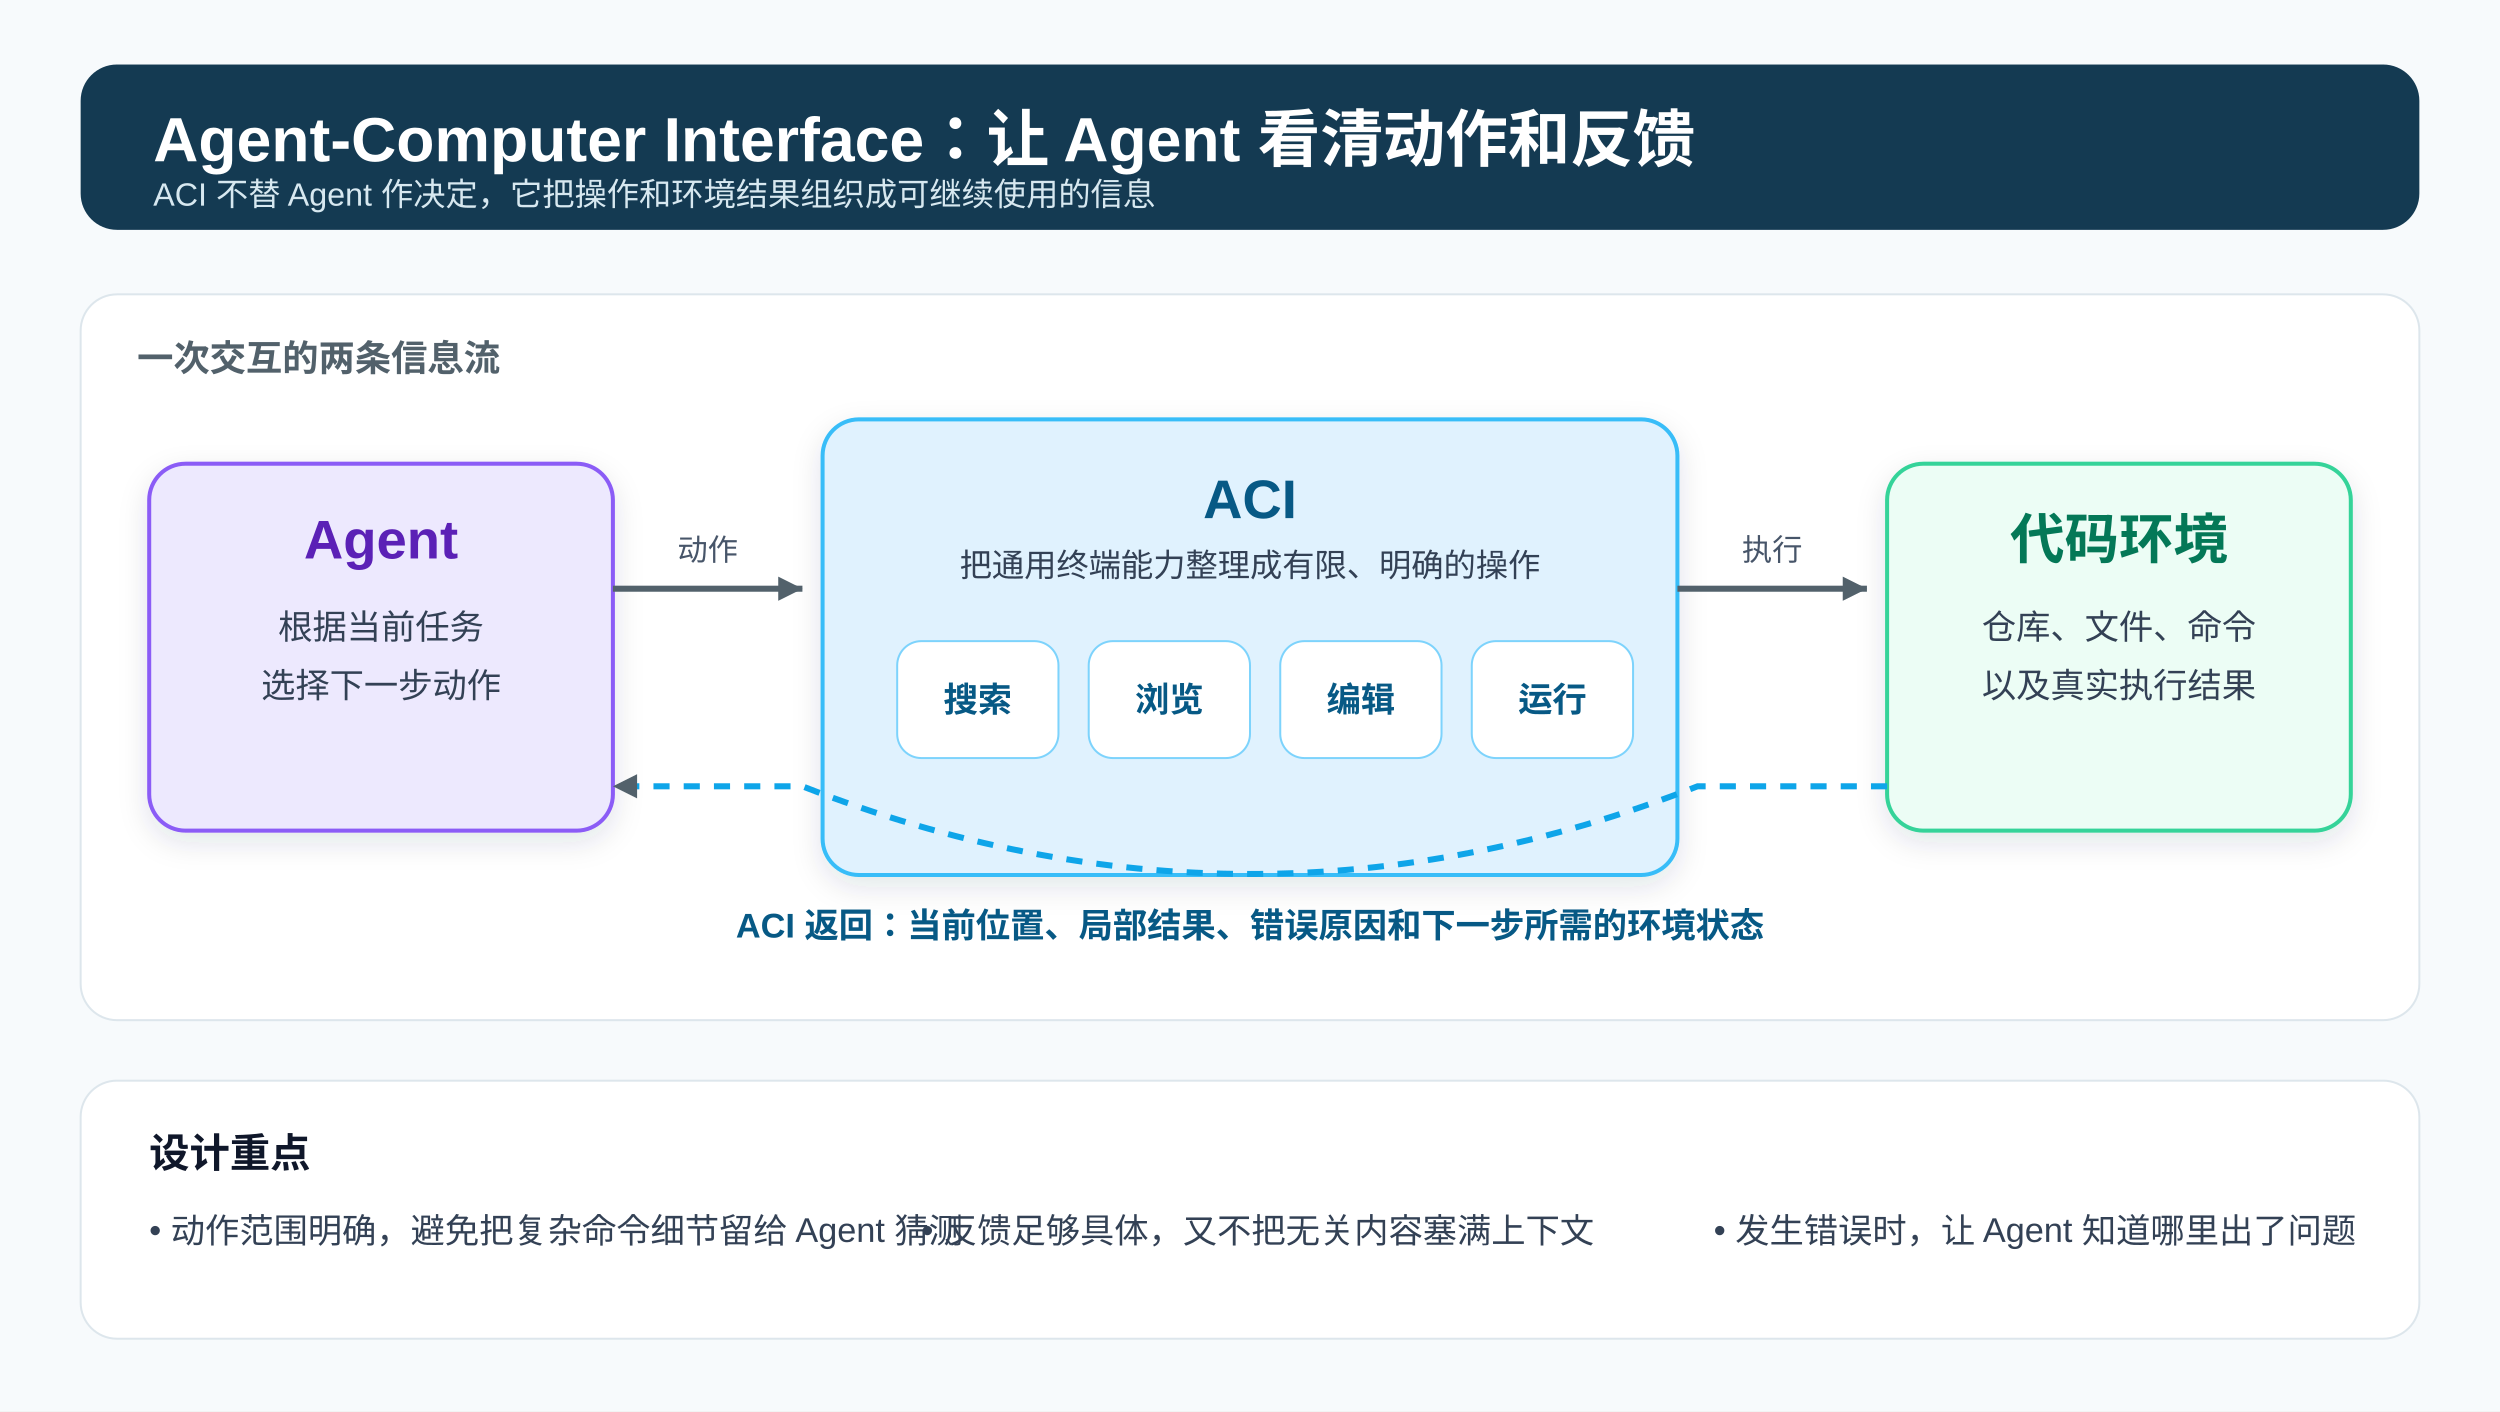
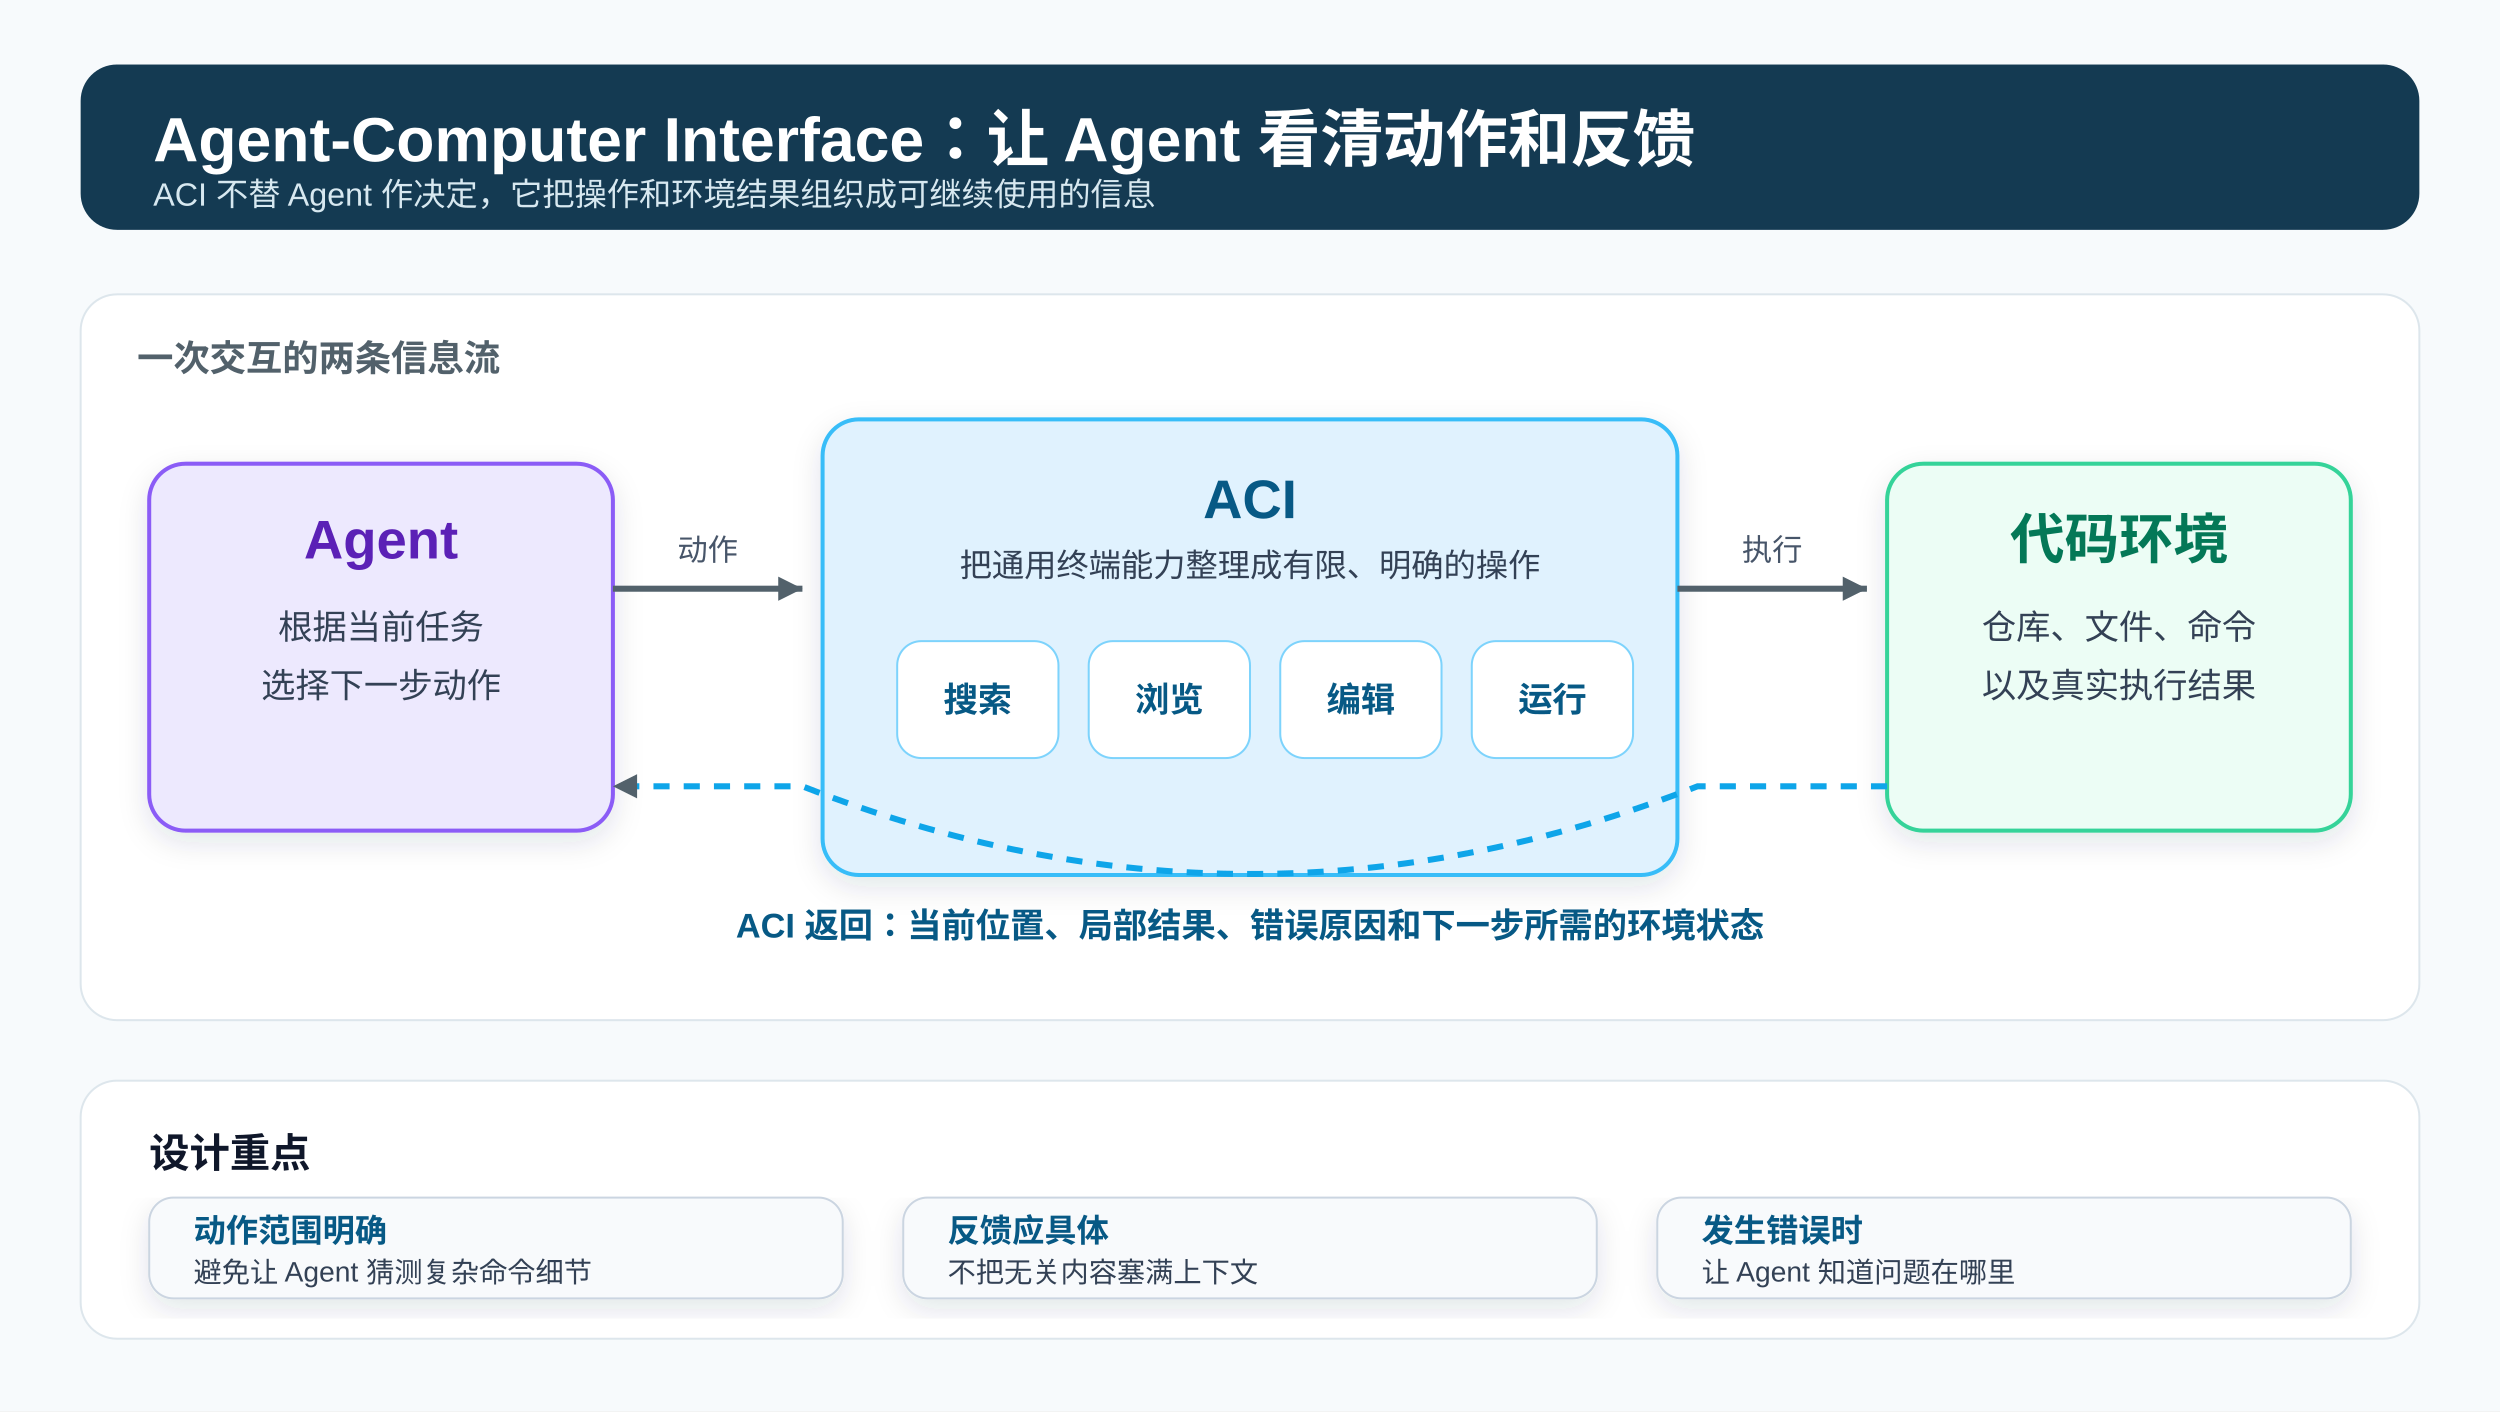
<svg xmlns="http://www.w3.org/2000/svg" width="1240" height="700" viewBox="0 0 1240 700" role="img" aria-labelledby="title desc">
  <defs>
    <marker id="arrow" viewBox="0 0 12 12" markerWidth="12" markerHeight="12" markerUnits="userSpaceOnUse" refX="12" refY="6" orient="auto">
      <path d="M0,0 L12,6 L0,12 Z" fill="#52616B" />
    </marker>
    <filter id="shadow" x="-10%" y="-10%" width="120%" height="130%">
      <feDropShadow dx="0" dy="5" stdDeviation="7" flood-color="#18364A" flood-opacity=".12" />
    </filter>
  </defs>
  <rect width="1240" height="700" fill="#F7FAFC" />
  <rect x="40" y="32" width="1160" height="82" rx="18" fill="#143A52" />
  <text x="76" y="80" font-family="Microsoft YaHei, Noto Sans SC, Arial" font-size="31" font-weight="700" fill="#FFFFFF">Agent-Computer Interface：让 Agent 看清动作和反馈</text>
  <text x="76" y="102" font-family="Microsoft YaHei, Noto Sans SC, Arial" font-size="16" fill="#D7E8F0">ACI 不替 Agent 作决定，它把操作和环境结果组织成可继续使用的信息</text>
  <rect x="40" y="146" width="1160" height="360" rx="18" fill="#FFFFFF" stroke="#DDE6EC" />
  <text x="68" y="184" font-family="Microsoft YaHei, Noto Sans SC, Arial" font-size="18" font-weight="700" fill="#52616B">一次交互的两条信息流</text>
  <g filter="url(#shadow)">
    <rect x="74" y="230" width="230" height="182" rx="18" fill="#EDE9FE" stroke="#8B5CF6" stroke-width="2" />
    <rect x="408" y="208" width="424" height="226" rx="18" fill="#E0F2FE" stroke="#38BDF8" stroke-width="2" />
    <rect x="936" y="230" width="230" height="182" rx="18" fill="#ECFDF5" stroke="#34D399" stroke-width="2" />
  </g>
  <text x="189" y="277" text-anchor="middle" font-family="Microsoft YaHei, Noto Sans SC, Arial" font-size="27" font-weight="700" fill="#5B21B6">Agent</text>
  <text x="189" y="317" text-anchor="middle" font-family="Microsoft YaHei, Noto Sans SC, Arial" font-size="17" fill="#334155">根据当前任务</text>
  <text x="189" y="346" text-anchor="middle" font-family="Microsoft YaHei, Noto Sans SC, Arial" font-size="17" fill="#334155">选择下一步动作</text>
  <text x="620" y="257" text-anchor="middle" font-family="Microsoft YaHei, Noto Sans SC, Arial" font-size="27" font-weight="700" fill="#075985">ACI</text>
  <text x="620" y="286" text-anchor="middle" font-family="Microsoft YaHei, Noto Sans SC, Arial" font-size="16" fill="#334155">把通用终端能力整理成有限、明确的操作</text>
  <g font-family="Microsoft YaHei, Noto Sans SC, Arial" font-size="17" font-weight="700">
    <rect x="445" y="318" width="80" height="58" rx="12" fill="#FFFFFF" stroke="#7DD3FC" />
    <text x="485" y="353" text-anchor="middle" fill="#075985">搜索</text>
    <rect x="540" y="318" width="80" height="58" rx="12" fill="#FFFFFF" stroke="#7DD3FC" />
    <text x="580" y="353" text-anchor="middle" fill="#075985">浏览</text>
    <rect x="635" y="318" width="80" height="58" rx="12" fill="#FFFFFF" stroke="#7DD3FC" />
    <text x="675" y="353" text-anchor="middle" fill="#075985">编辑</text>
    <rect x="730" y="318" width="80" height="58" rx="12" fill="#FFFFFF" stroke="#7DD3FC" />
    <text x="770" y="353" text-anchor="middle" fill="#075985">运行</text>
  </g>
  <text x="1051" y="277" text-anchor="middle" font-family="Microsoft YaHei, Noto Sans SC, Arial" font-size="27" font-weight="700" fill="#047857">代码环境</text>
  <text x="1051" y="317" text-anchor="middle" font-family="Microsoft YaHei, Noto Sans SC, Arial" font-size="17" fill="#334155">仓库、文件、命令</text>
  <text x="1051" y="346" text-anchor="middle" font-family="Microsoft YaHei, Noto Sans SC, Arial" font-size="17" fill="#334155">以及真实执行结果</text>
  <path d="M304 292 H398" stroke="#52616B" stroke-width="3" marker-end="url(#arrow)" />
  <text x="351" y="278" text-anchor="middle" font-family="Microsoft YaHei, Noto Sans SC, Arial" font-size="15" fill="#475569">动作</text>
  <path d="M832 292 H926" stroke="#52616B" stroke-width="3" marker-end="url(#arrow)" />
  <text x="879" y="278" text-anchor="middle" font-family="Microsoft YaHei, Noto Sans SC, Arial" font-size="15" fill="#475569">执行</text>
  <path d="M936 390 H842 Q620 477 398 390 H304" fill="none" stroke="#0EA5E9" stroke-width="3" stroke-dasharray="8 7" marker-end="url(#arrow)" />
  <text x="620" y="465" text-anchor="middle" font-family="Microsoft YaHei, Noto Sans SC, Arial" font-size="17" font-weight="700" fill="#075985">ACI 返回：当前位置、局部结果、错误原因和下一步所需的环境状态</text>
  <rect x="40" y="536" width="1160" height="128" rx="18" fill="#FFFFFF" stroke="#DDE6EC" />
  <text x="74" y="579" font-family="Microsoft YaHei, Noto Sans SC, Arial" font-size="20" font-weight="700" fill="#0F172A">设计重点</text>
-   <g font-family="Microsoft YaHei, Noto Sans SC, Arial" font-size="17" fill="#334155">
-     <text x="74" y="616">• 动作范围明确，避免把复杂命令细节留给 Agent 猜测</text>
-     <text x="457" y="616">• 反馈足够具体，又不把无关内容塞满上下文</text>
-     <text x="850" y="616">• 发生错误时，让 Agent 知道哪里出了问题</text>
+   <g filter="url(#shadow)">
+     <rect x="74" y="594" width="344" height="50" rx="12" fill="#F8FAFC" stroke="#CBD5E1" />
+     <rect x="448" y="594" width="344" height="50" rx="12" fill="#F8FAFC" stroke="#CBD5E1" />
+     <rect x="822" y="594" width="344" height="50" rx="12" fill="#F8FAFC" stroke="#CBD5E1" />
+   </g>
+   <g font-family="Microsoft YaHei, Noto Sans SC, Arial" fill="#334155">
+     <text x="96" y="616" font-size="16" font-weight="700" fill="#075985">动作范围明确</text>
+     <text x="96" y="636" font-size="14">避免让 Agent 猜测复杂命令细节</text>
+     <text x="470" y="616" font-size="16" font-weight="700" fill="#075985">反馈应具体</text>
+     <text x="470" y="636" font-size="14">不把无关内容塞满上下文</text>
+     <text x="844" y="616" font-size="16" font-weight="700" fill="#075985">发生错误时</text>
+     <text x="844" y="636" font-size="14">让 Agent 知道问题在哪里</text>
  </g>
</svg>
